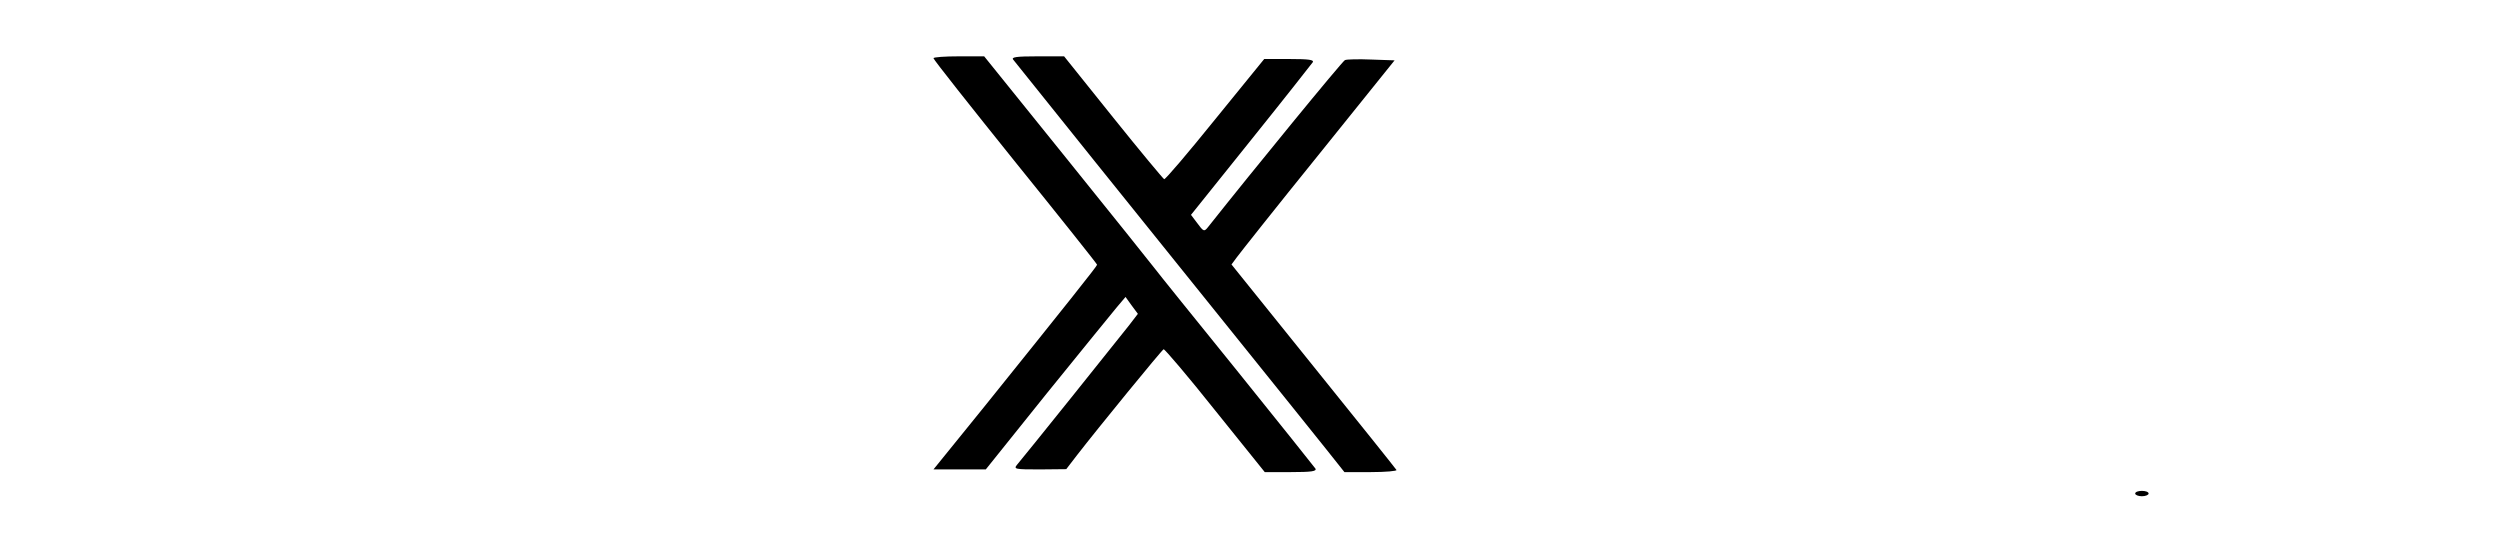
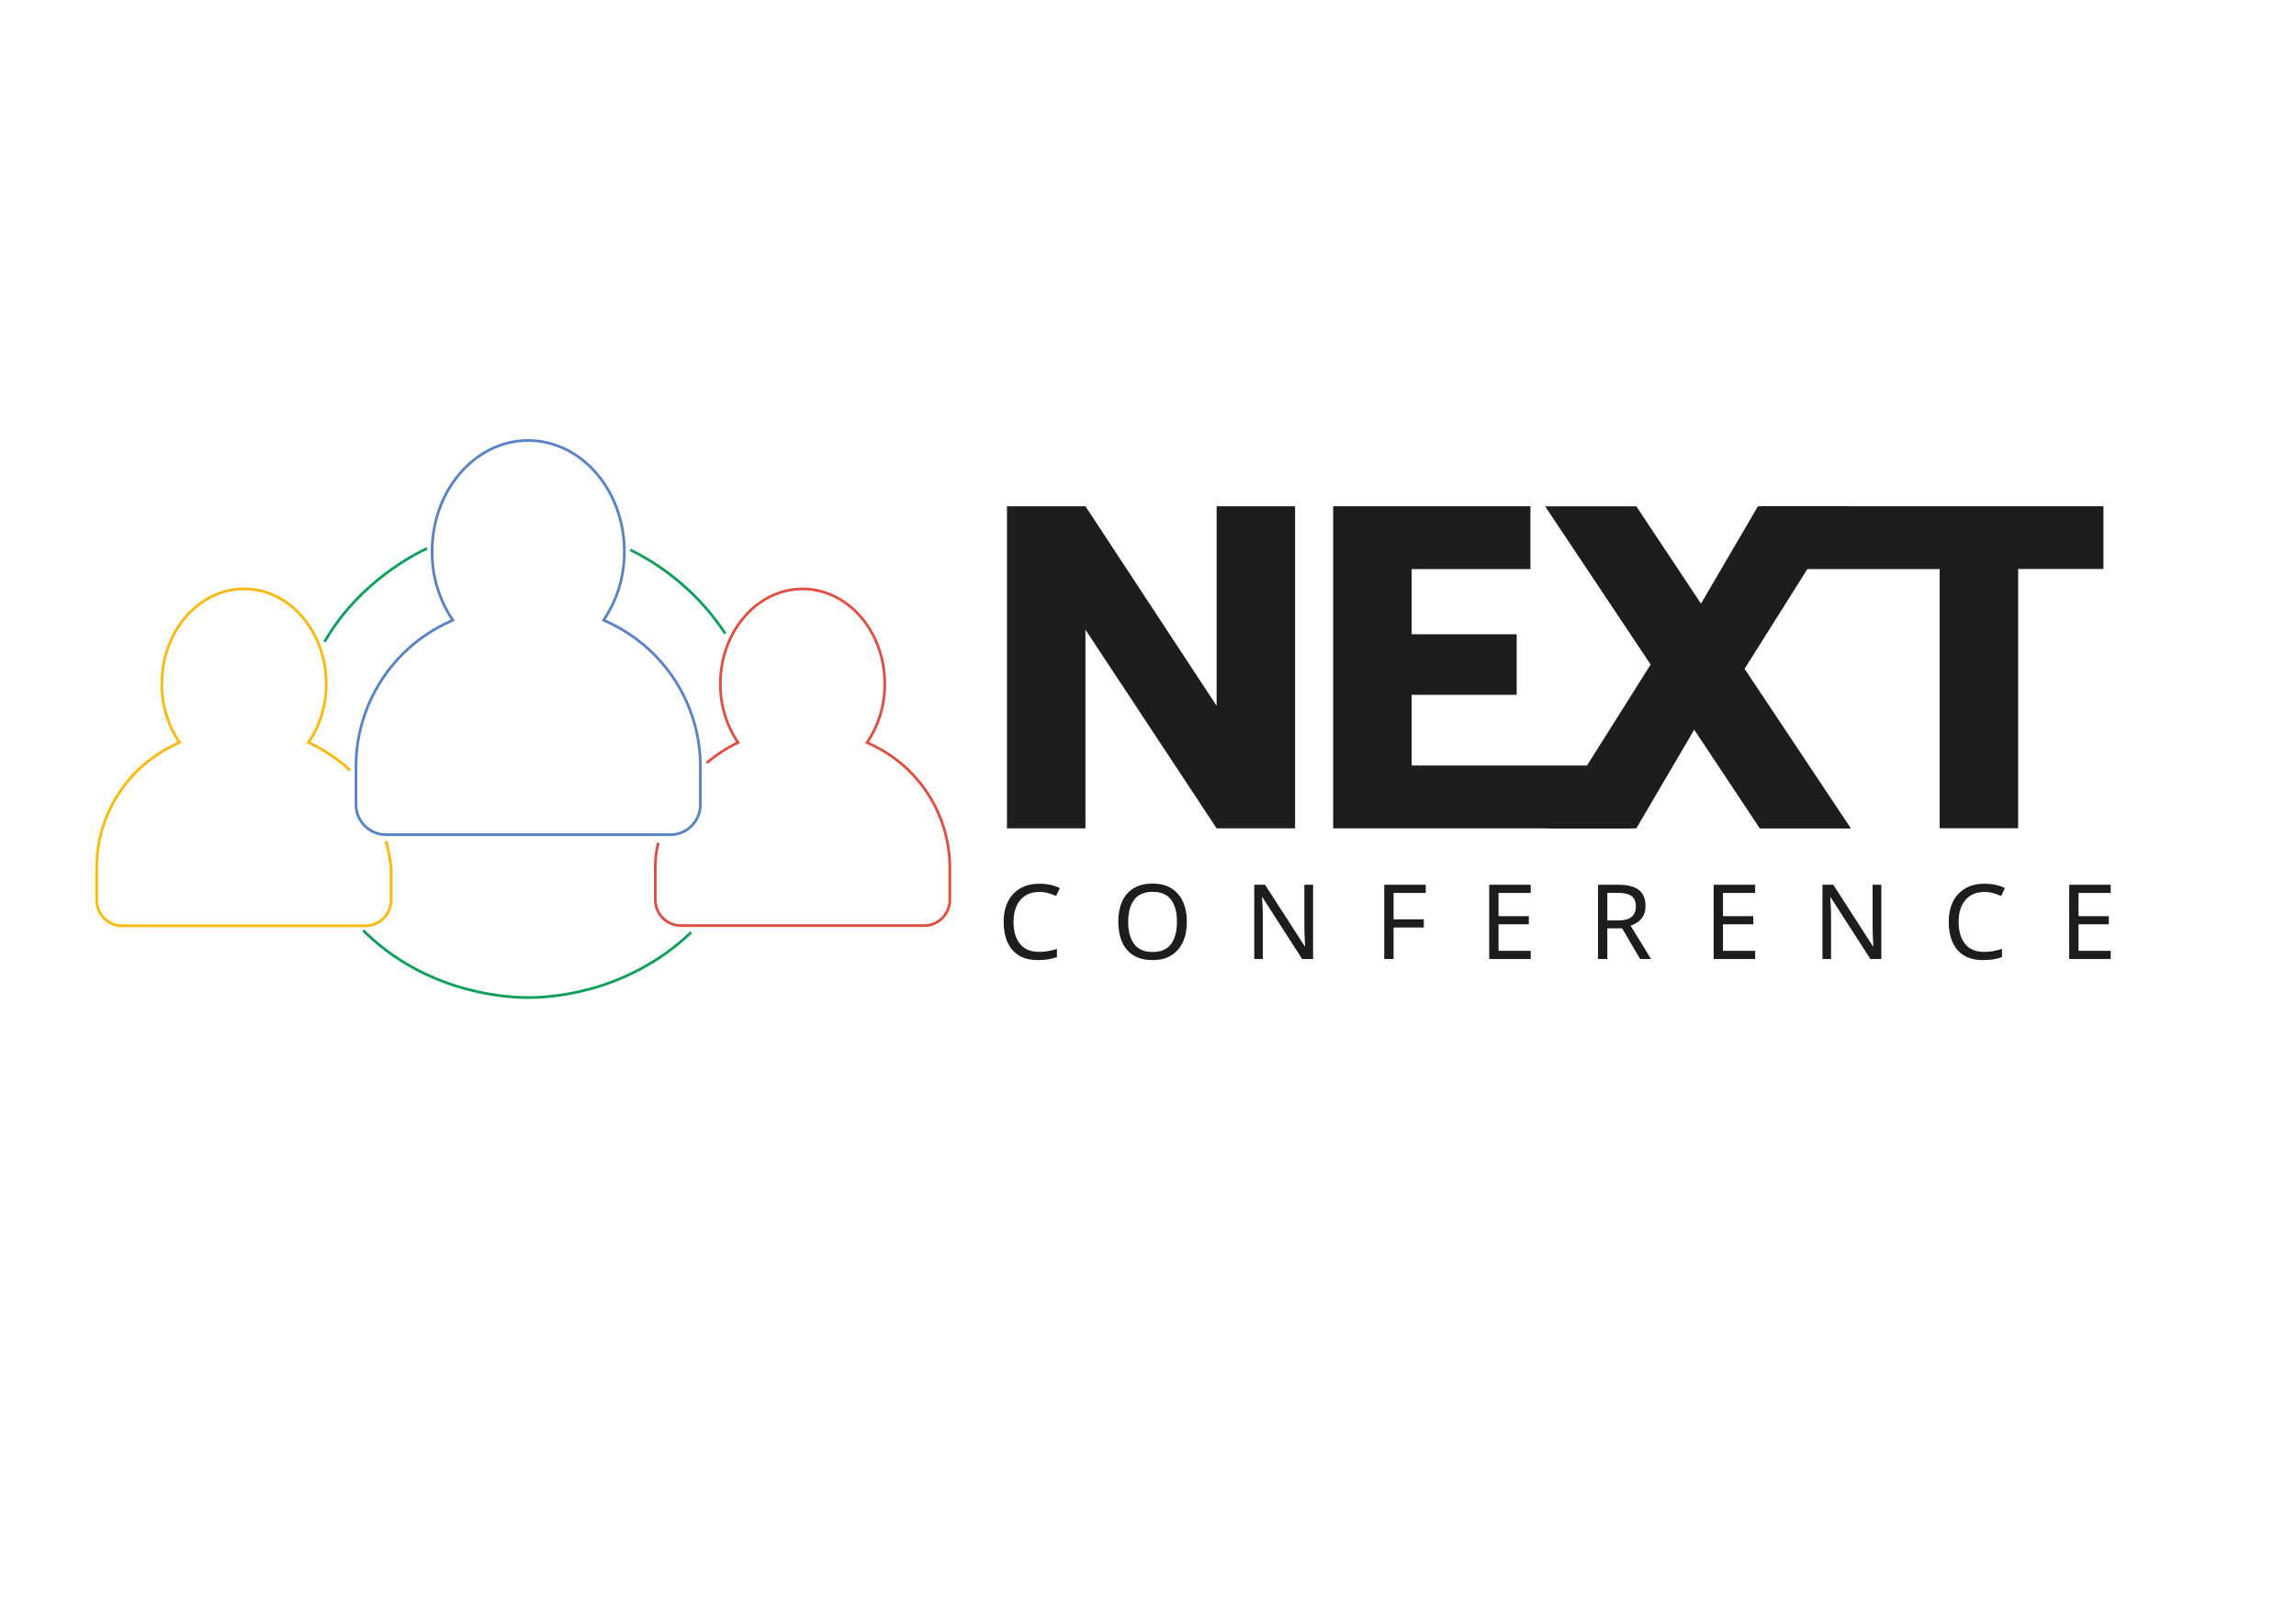
- <svg xmlns="http://www.w3.org/2000/svg" version="1.0" width="932pt" height="201pt" viewBox="0 0 932 201" preserveAspectRatio="xMidYMid meet">
-   <g transform="translate(0,201) scale(0.1,-0.1)" fill="#000000" stroke="none">
-     <path d="M3480 1793 c0 -5 137 -178 305 -387 168 -208 305 -380 305 -383 0 -5 -118 -153 -418 -526 l-192 -237 98 0 97 0 227 283 c126 155 243 300 261 321 l33 39 23 -32 23 -31 -33 -43 c-40 -51 -396 -495 -417 -519 -14 -17 -9 -18 84 -18 l99 1 40 52 c79 102 316 392 323 395 4 1 91 -101 192 -228 l185 -230 98 0 c76 0 96 3 91 13 -4 6 -136 171 -293 366 -157 194 -295 365 -306 380 -11 15 -159 199 -328 409 l-308 382 -94 0 c-52 0 -95 -3 -95 -7z" />
-     <path d="M3777 1788 c13 -17 526 -656 842 -1048 139 -173 285 -354 323 -402 l70 -88 99 0 c55 0 98 4 95 8 -3 5 -142 179 -310 387 l-305 379 20 27 c11 15 147 187 304 381 l284 353 -86 3 c-48 2 -92 1 -99 -2 -9 -3 -346 -415 -510 -622 -15 -19 -17 -18 -42 16 l-22 29 223 278 c123 153 226 284 231 291 5 9 -14 12 -87 12 l-94 0 -183 -225 c-100 -124 -186 -225 -190 -223 -4 2 -90 105 -191 231 l-182 227 -100 0 c-78 0 -97 -3 -90 -12z" />
-     <path d="M7960 170 c0 -5 11 -10 25 -10 14 0 25 5 25 10 0 6 -11 10 -25 10 -14 0 -25 -4 -25 -10z" />
-   </g>
+ <svg xmlns="http://www.w3.org/2000/svg" id="Layer_1" data-name="Layer 1" viewBox="0 0 841.89 595.28">
+   <defs>
+     <style>.cls-1,.cls-3,.cls-4,.cls-5{fill:none;stroke-miterlimit:10;}.cls-1{stroke:#0f9f5b;}.cls-2,.cls-6{fill:#1d1d1b;}.cls-3{stroke:#de5044;}.cls-4{stroke:#fbb911;}.cls-5{stroke:#5a83c3;}.cls-6{font-size:38.14px;font-family:Poppins-Light, Poppins;font-weight:300;letter-spacing:0.49em;}</style>
+   </defs>
+   <path class="cls-1" d="M253.43,341.81c-24.47,23.32-53.89,23.92-59.75,23.92-5.07,0-35.15-.48-59.14-23.31l-1.37-1.34" />
+   <path class="cls-1" d="M231.06,201.56a88.52,88.52,0,0,1,34.87,30.7" />
+   <path class="cls-1" d="M118.94,235.32l1-1.6c12.45-20.52,31.67-30.3,36.66-32.69" />
+   <path class="cls-2" d="M474.88,185.59v118.1H446.11L398,230.85v72.84H369.23V185.59H398l48.11,73.18V185.59Z" />
+   <path class="cls-2" d="M561.18,208.64H517.61v23.89h38.52v22.2H517.61v25.91h80.57v23.05H488.84V185.59h72.34Z" />
+   <path class="cls-2" d="M621.23,267.52,600,303.69H567.4l37.85-60.06-38.69-58H600l23.72,35.67,20.86-35.67h32.63l-37.51,59.56,39,58.54H645.29Z" />
+   <path class="cls-2" d="M645.94,185.59H771.29v23H740v95.05H711.23V208.64H645.94Z" />
+   <path class="cls-3" d="M241.36,309a35.89,35.89,0,0,0-1.08,8.93v12a9.42,9.42,0,0,0,9.41,9.41h89.18a9.42,9.42,0,0,0,9.41-9.41V318a49.86,49.86,0,0,0-29.1-45.17l-1.25-.61a37.83,37.83,0,0,0,6.49-21.55c0-19.17-13.52-34.76-30.14-34.76s-30.14,15.59-30.14,34.76a37.89,37.89,0,0,0,6.49,21.56c-.66.29-1.09.51-1.28.61a54.75,54.75,0,0,0-10.23,6.85" />
+   <path class="cls-4" d="M128.38,282.43a59.19,59.19,0,0,0-14-9.63l-1.26-.61a37.83,37.83,0,0,0,6.49-21.55c0-19.17-13.52-34.76-30.14-34.76s-30.13,15.59-30.13,34.76a37.88,37.88,0,0,0,6.48,21.56c-.65.29-1.09.51-1.28.61A49.88,49.88,0,0,0,35.44,318v12a9.42,9.42,0,0,0,9.41,9.41H134a9.42,9.42,0,0,0,9.4-9.41V318a71.71,71.71,0,0,0-1.84-9.6" />
+   <path class="cls-5" d="M222.8,228.05l-1.46-.71a44.36,44.36,0,0,0,7.58-25.2c0-22.42-15.81-40.65-35.24-40.65s-35.24,18.23-35.24,40.65a44.29,44.29,0,0,0,7.58,25.2c-.76.35-1.27.61-1.49.72a58.32,58.32,0,0,0-34,52.81V295a11,11,0,0,0,11,11H245.82a11,11,0,0,0,11-11V280.87A58.3,58.3,0,0,0,222.8,228.05Z" />
+   <text class="cls-6" transform="translate(365.69 351.6)">CONFERENCE</text>
</svg>
